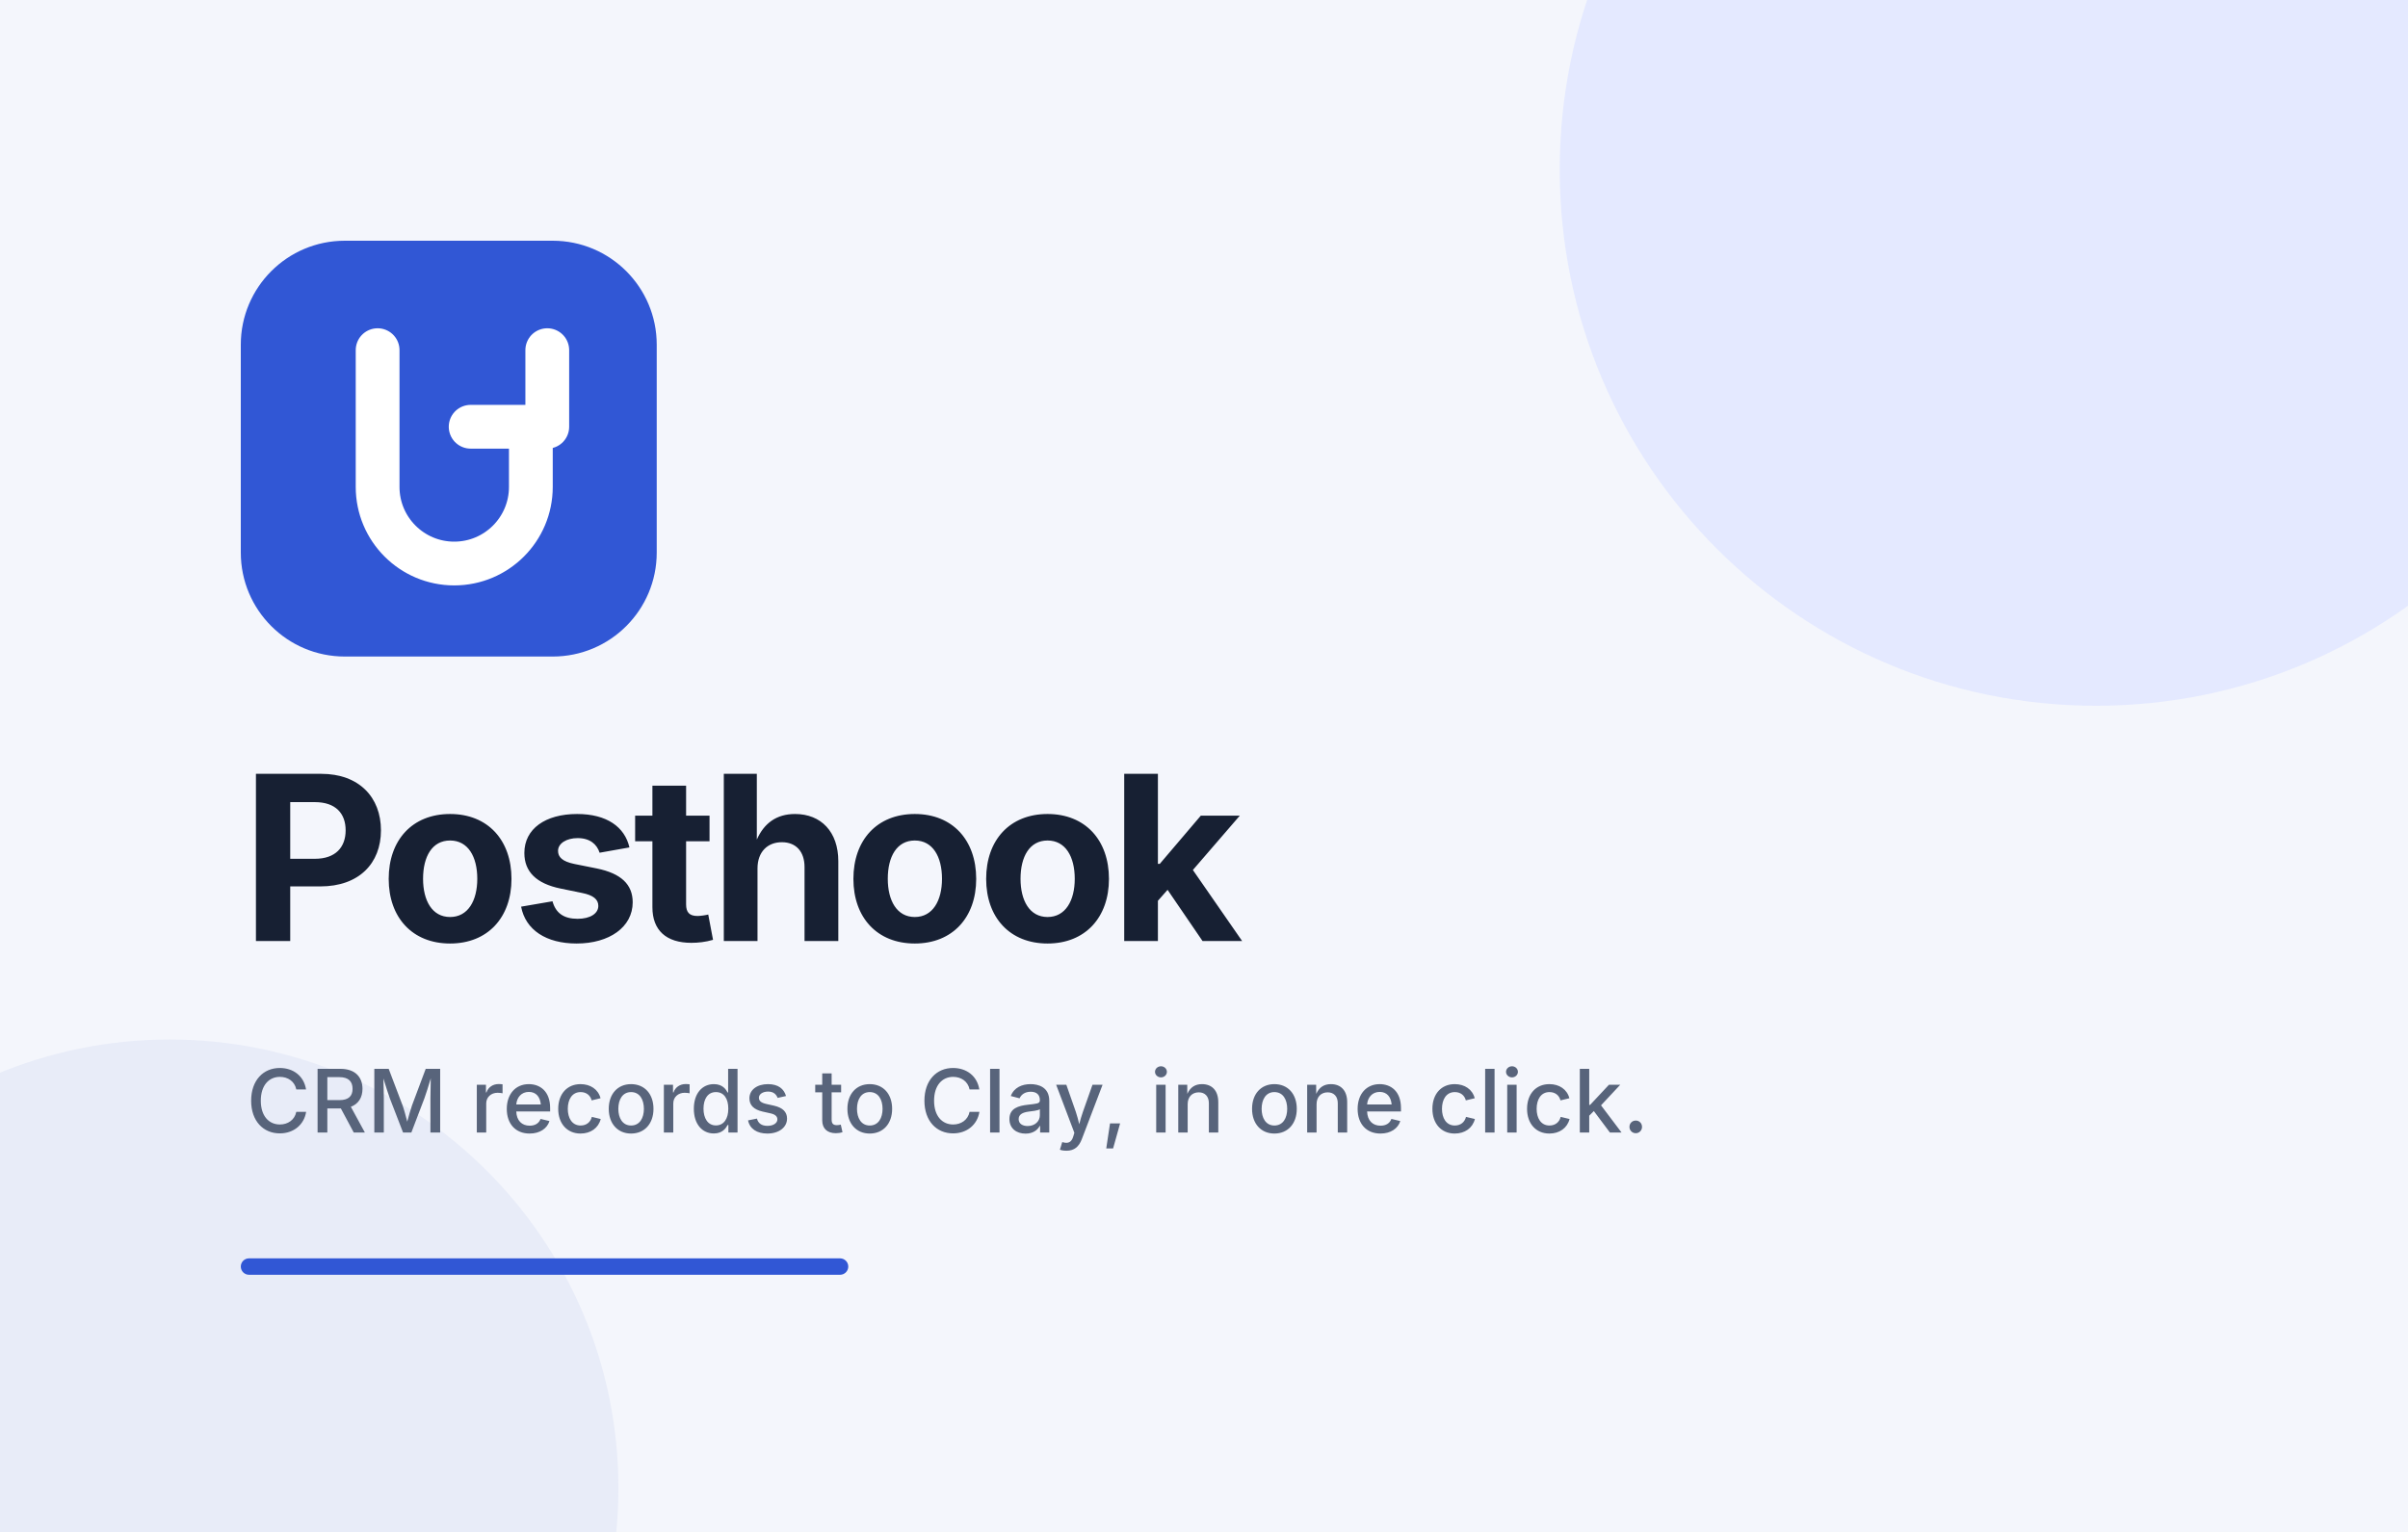
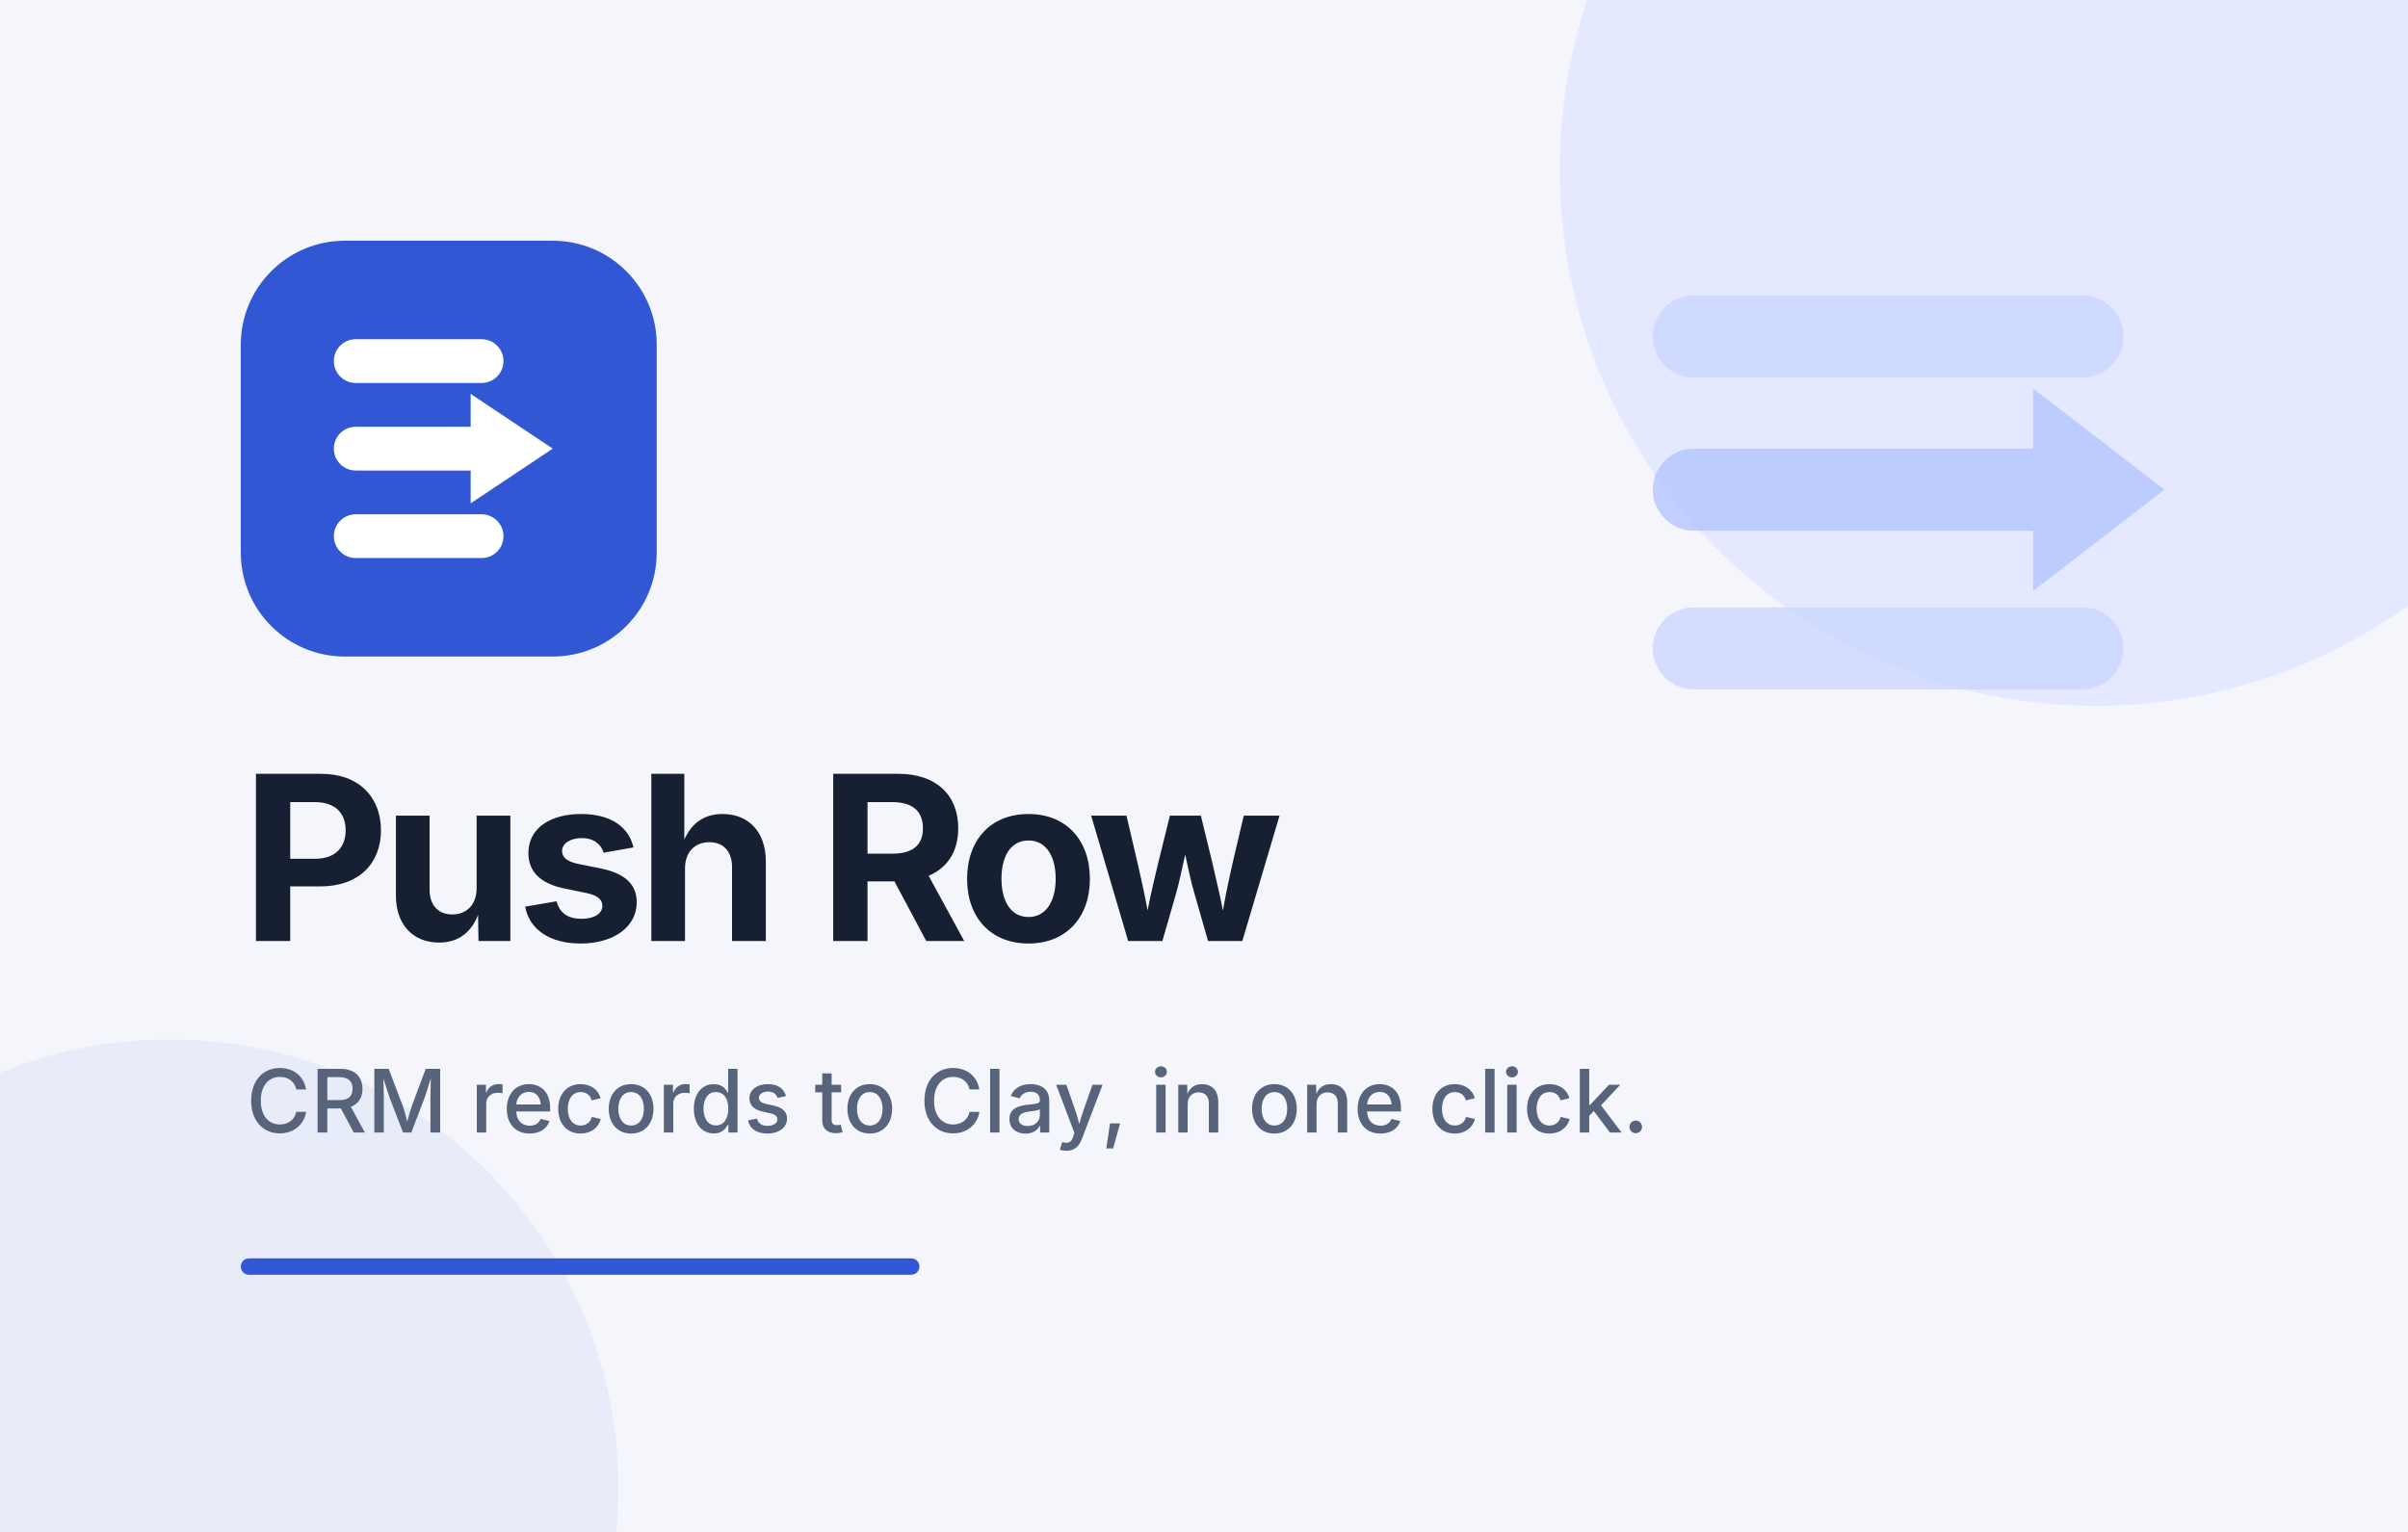
<svg xmlns="http://www.w3.org/2000/svg" width="440" height="280" viewBox="0 0 440 280">
  <rect width="440" height="280" fill="#F4F6FC" />
  <circle cx="383" cy="31" r="98" fill="#E4E9FF" />
  <circle cx="31" cy="272" r="82" fill="#E8ECF8" />
+   <g opacity=".72">
+     <rect x="302" y="54" width="86" height="15" rx="7.5" fill="#C9D4FF" />
+     <path d="M309.5 82h62v-11l24 18.5-24 18.5V97h-62a7.5 7.5 0 0 1 0-15Z" fill="#AFC0FF" />
+     <rect x="302" y="111" width="86" height="15" rx="7.5" fill="#C9D4FF" />
+   </g>
  <rect x="44" y="44" width="76" height="76" rx="19" fill="#3157D5" />
-   <path d="M69 64v25a14 14 0 0 0 28 0V78" fill="none" stroke="#fff" stroke-width="8" stroke-linecap="round" />
-   <path d="M86 78h14V64" fill="none" stroke="#fff" stroke-width="8" stroke-linecap="round" stroke-linejoin="round" />
-   <text x="44" y="172" fill="#172033" font-family="-apple-system,BlinkMacSystemFont,'Segoe UI',sans-serif" font-size="42" font-weight="750" letter-spacing="-1.5">Posthook</text>
+   <rect x="61" y="62" width="31" height="8" rx="4" fill="#fff" />
+   <path d="M65 78h21v-6l15 10-15 10v-6H65a4 4 0 0 1 0-8Z" fill="#fff" />
+   <rect x="61" y="94" width="31" height="8" rx="4" fill="#fff" />
+   <text x="44" y="172" fill="#172033" font-family="-apple-system,BlinkMacSystemFont,'Segoe UI',sans-serif" font-size="42" font-weight="750" letter-spacing="-1.5">Push Row</text>
  <text x="45" y="207" fill="#58647B" font-family="-apple-system,BlinkMacSystemFont,'Segoe UI',sans-serif" font-size="16" font-weight="500">CRM records to Clay, in one click.</text>
-   <rect x="44" y="230" width="111" height="3" rx="1.5" fill="#3157D5" />
+   <rect x="44" y="230" width="124" height="3" rx="1.5" fill="#3157D5" />
</svg>
